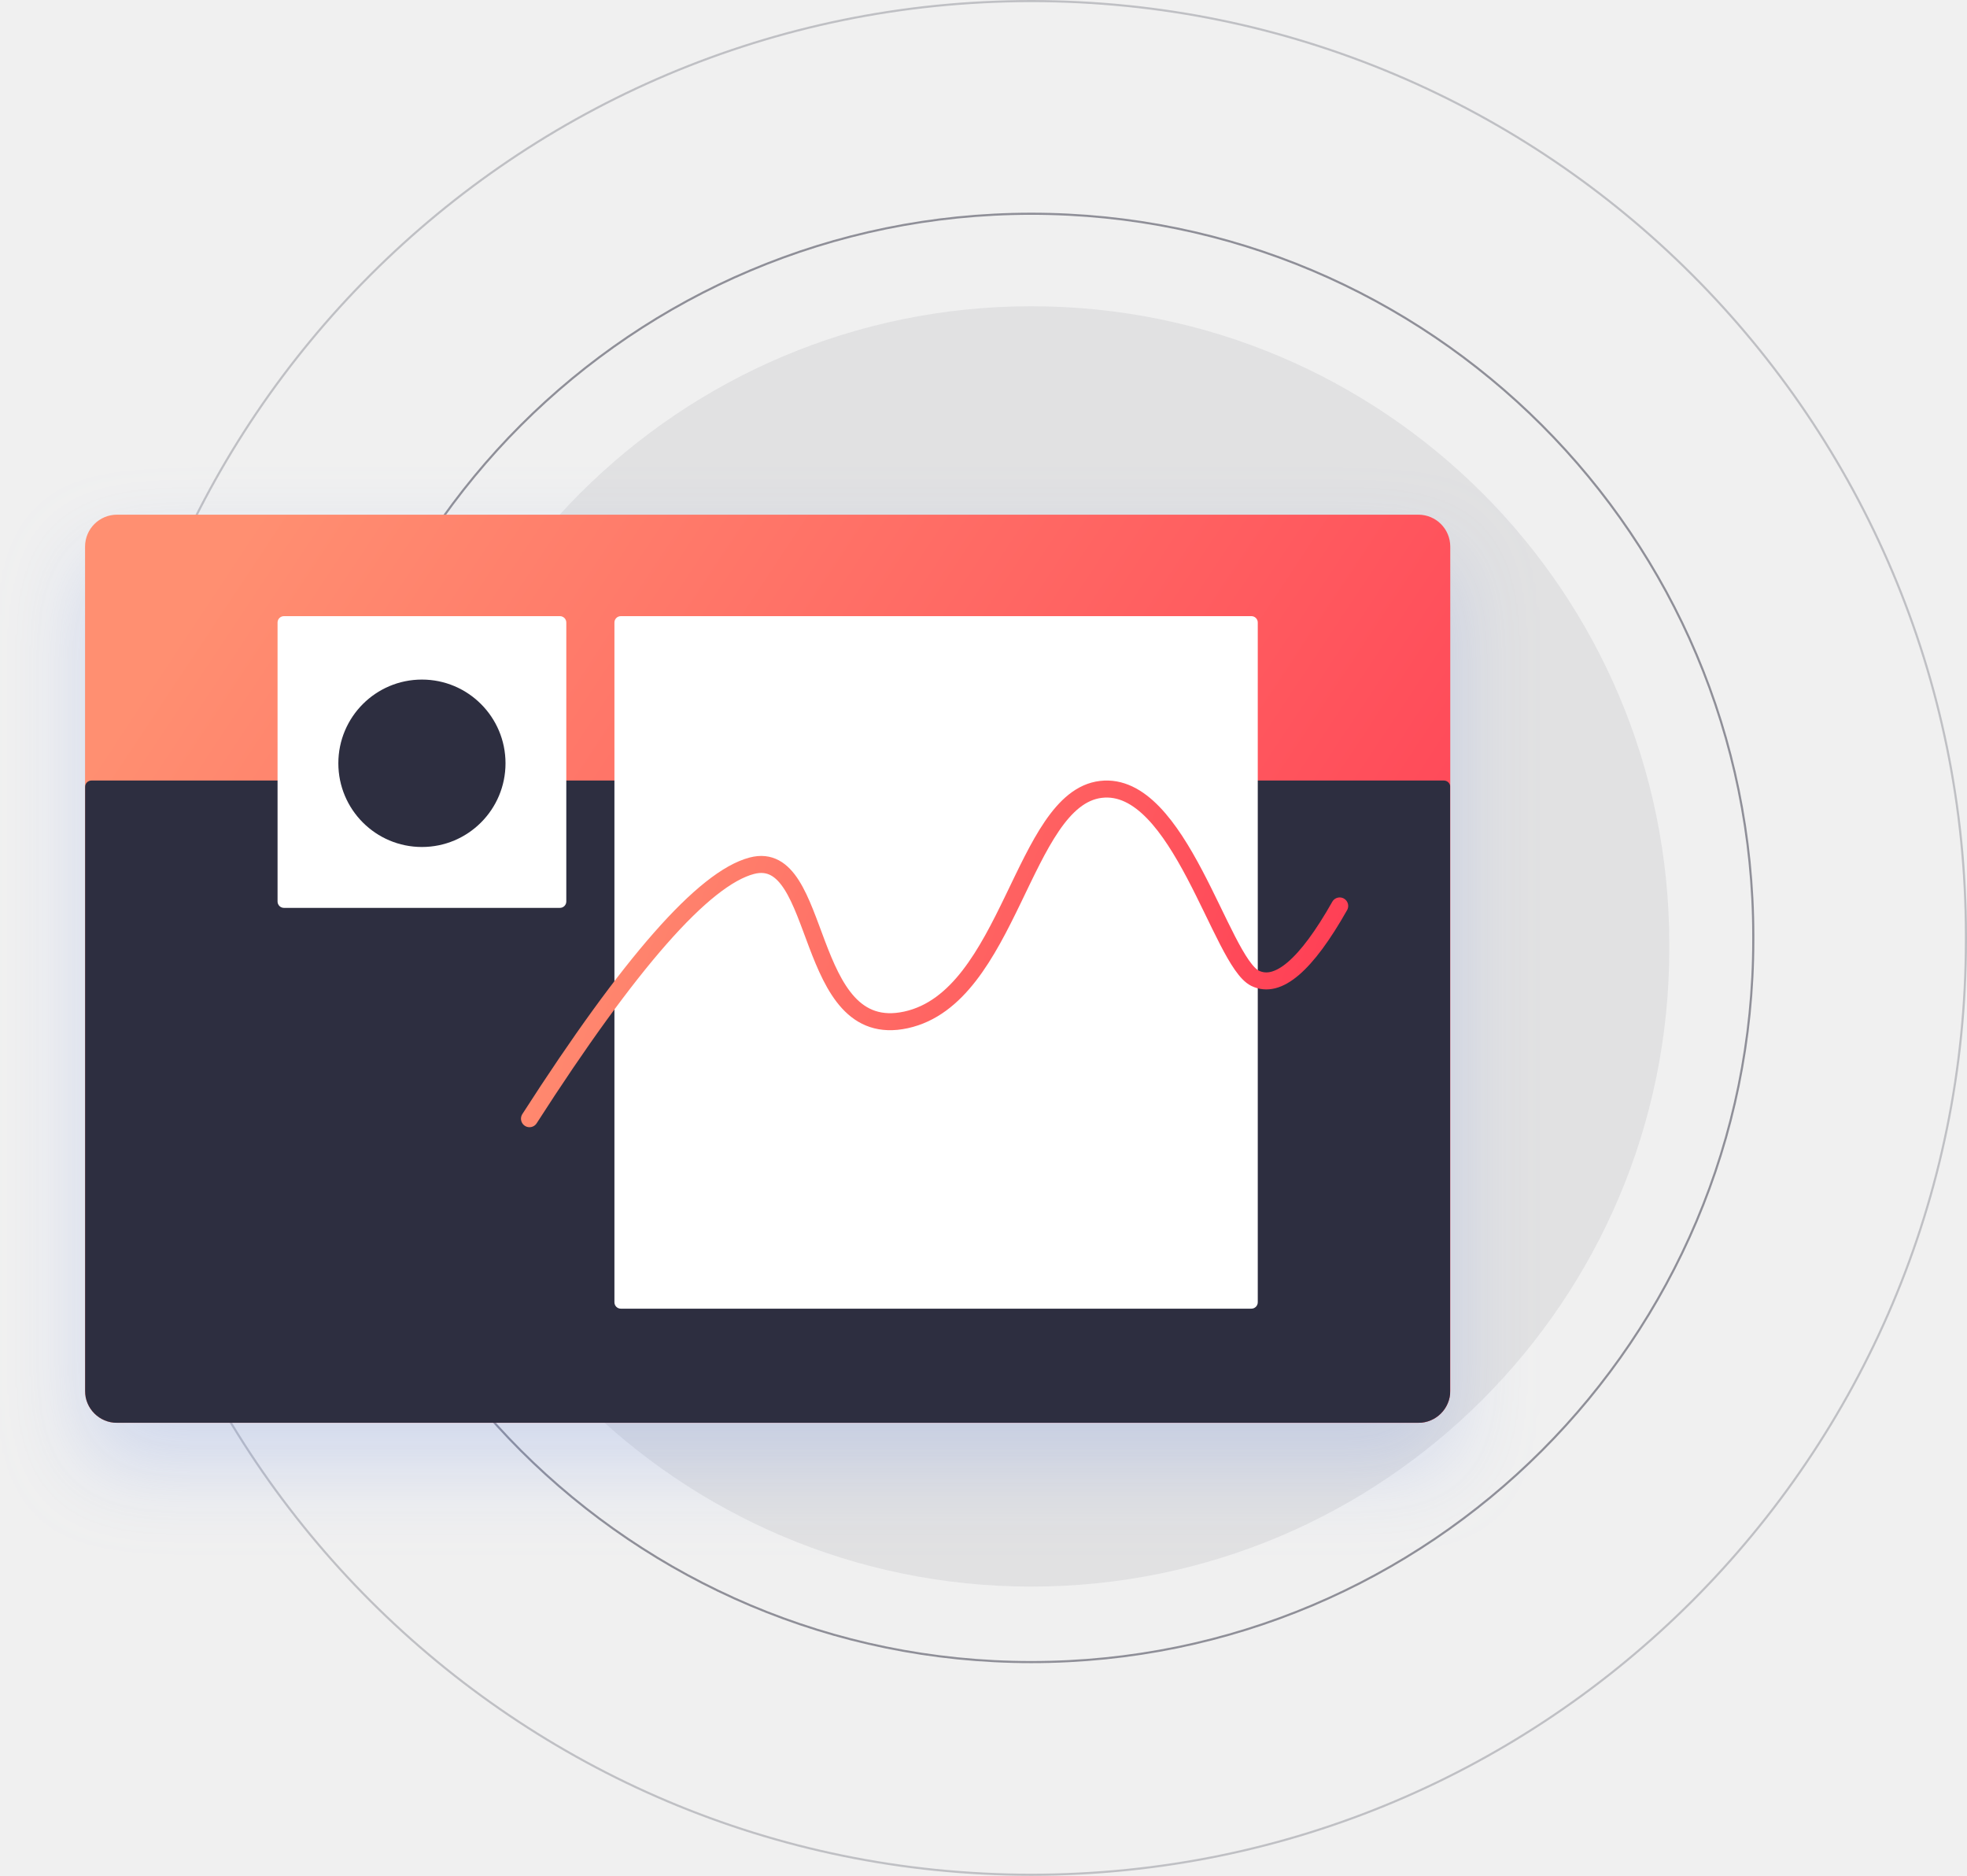
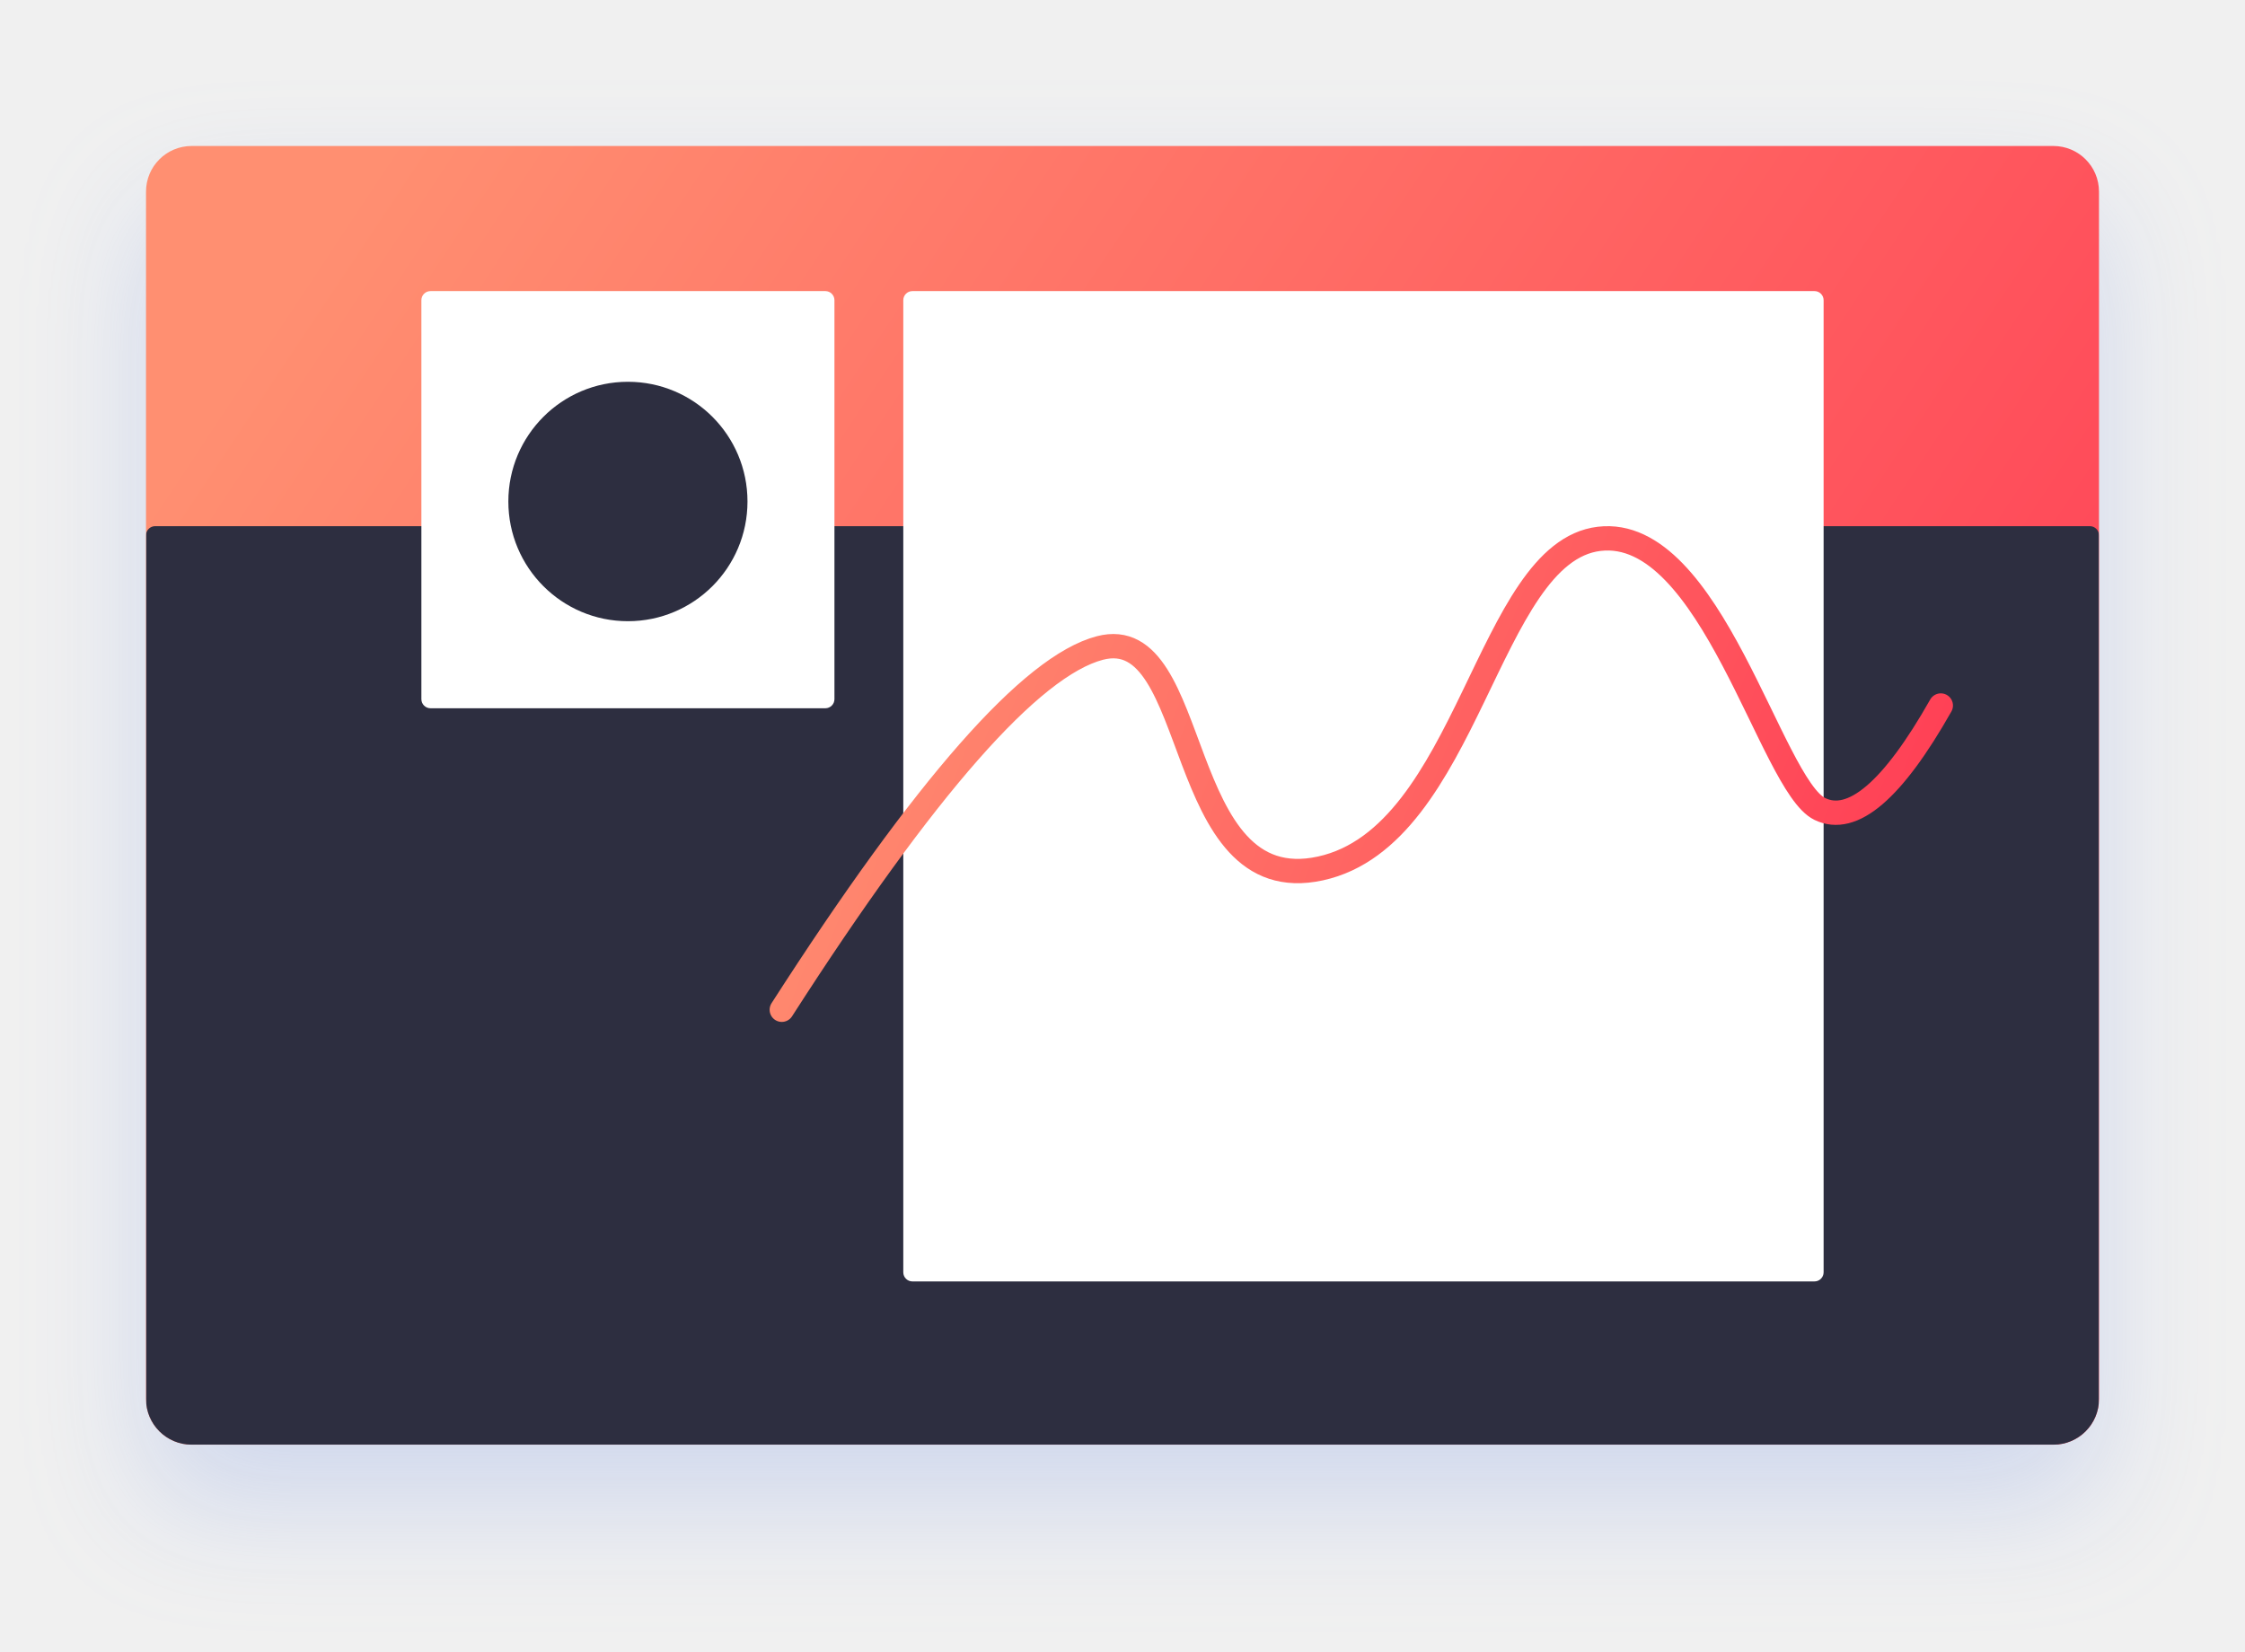
- <svg xmlns="http://www.w3.org/2000/svg" xmlns:xlink="http://www.w3.org/1999/xlink" width="925" height="882">
-   <defs>
-     <linearGradient x1="0%" y1="27.881%" x2="100%" y2="72.119%" id="c">
-       <stop stop-color="#FF8F71" offset="0%" />
-       <stop stop-color="#FF3E55" offset="100%" />
+ <svg xmlns="http://www.w3.org/2000/svg" xmlns:xlink="http://www.w3.org/1999/xlink" width="738" height="543" version="1.1" id="svg51">
+   <defs id="defs20">
+     <linearGradient x1="0" y1="145.979" x2="523.578" y2="377.599" id="c" gradientTransform="scale(1.226178,0.8155422)" gradientUnits="userSpaceOnUse">
+       <stop stop-color="#FF8F71" offset="0%" id="stop2" />
+       <stop stop-color="#FF3E55" offset="100%" id="stop4" />
    </linearGradient>
-     <linearGradient x1="0%" y1="41.725%" x2="100%" y2="58.275%" id="e">
-       <stop stop-color="#FF8F71" offset="0%" />
-       <stop stop-color="#FF3E55" offset="100%" />
+     <linearGradient x1="132.699" y1="298.178" x2="384.503" y2="339.851" id="e" gradientTransform="scale(1.54485,0.6473121)" gradientUnits="userSpaceOnUse">
+       <stop stop-color="#FF8F71" offset="0%" id="stop7" />
+       <stop stop-color="#FF3E55" offset="100%" id="stop9" />
    </linearGradient>
-     <filter x="-10.9%" y="-11.7%" width="121.8%" height="132.8%" filterUnits="objectBoundingBox" id="b">
-       <feOffset dy="20" in="SourceAlpha" result="shadowOffsetOuter1" />
-       <feGaussianBlur stdDeviation="20" in="shadowOffsetOuter1" result="shadowBlurOuter1" />
-       <feColorMatrix values="0 0 0 0 0.422 0 0 0 0 0.554 0 0 0 0 0.894 0 0 0 0.243 0" in="shadowBlurOuter1" />
+     <filter x="-0.075" y="-0.112" width="1.15" height="1.272" filterUnits="objectBoundingBox" id="b">
+       <feOffset dy="20" in="SourceAlpha" result="shadowOffsetOuter1" id="feOffset12" />
+       <feGaussianBlur stdDeviation="20" in="shadowOffsetOuter1" result="shadowBlurOuter1" id="feGaussianBlur14" />
+       <feColorMatrix values="0 0 0 0 0.422 0 0 0 0 0.554 0 0 0 0 0.894 0 0 0 0.243 0" in="shadowBlurOuter1" id="feColorMatrix16" />
    </filter>
    <rect id="a" x="0" y="0" width="642" height="427" rx="15" />
  </defs>
-   <g transform="translate(40)" fill="none" fill-rule="evenodd">
-     <rect fill="#2D2E40" opacity=".08" transform="matrix(1 0 0 -1 0 890)" x="145" y="144" width="600" height="602" rx="300" />
-     <rect stroke="#2D2E40" opacity=".5" transform="matrix(1 0 0 -1 0 882)" x="105.5" y="100.5" width="679" height="681" rx="339.5" />
-     <rect stroke="#2D2E40" opacity=".25" transform="matrix(1 0 0 -1 0 882)" x="5.5" y=".5" width="879" height="881" rx="439.5" />
-     <g transform="translate(0 242)">
-       <mask id="d" fill="#fff">
-         <use xlink:href="#a" />
+   <g transform="translate(48,-194)" fill="none" fill-rule="evenodd" id="g49">
+     <g transform="translate(0,242)" id="g45" style="display:inline">
+       <mask id="d" fill="#ffffff">
+         <use xlink:href="#a" id="use28" />
      </mask>
-       <g fill-rule="nonzero">
-         <use fill="#000" filter="url(#b)" xlink:href="#a" />
-         <use fill="url(#c)" xlink:href="#a" />
+       <g fill-rule="nonzero" id="g35" style="display:inline">
+         <use fill="#000000" filter="url(#b)" xlink:href="#a" id="use31" style="display:inline" />
+         <use fill="url(#c)" xlink:href="#a" id="use33" style="display:inline;fill:url(#c)" />
      </g>
-       <path d="M3 125h636a3 3 0 013 3v296a3 3 0 01-3 3H3a3 3 0 01-3-3V128a3 3 0 013-3z" fill="#2D2E40" fill-rule="nonzero" mask="url(#d)" />
-       <rect fill="#FFF" fill-rule="nonzero" mask="url(#d)" x="90.523" y="47.709" width="135.785" height="137.165" rx="3" />
-       <ellipse fill="#2D2E40" mask="url(#d)" cx="158.416" cy="116.888" rx="39.306" ry="39.36" />
-       <rect fill="#FFF" fill-rule="nonzero" mask="url(#d)" x="248.939" y="47.709" width="302.538" height="325.617" rx="3" />
+       <path d="m 3,125 h 636 a 3,3 0 0 1 3,3 v 296 a 3,3 0 0 1 -3,3 H 3 A 3,3 0 0 1 0,424 V 128 a 3,3 0 0 1 3,-3 z" fill="#2d2e40" fill-rule="nonzero" mask="url(#d)" id="path37" style="display:inline" />
+       <rect fill="#ffffff" fill-rule="nonzero" mask="url(#d)" x="90.523" y="47.709" width="135.785" height="137.165" rx="3" id="rect39" style="display:inline" />
+       <ellipse fill="#2d2e40" mask="url(#d)" cx="158.416" cy="116.888" rx="39.306" ry="39.36" id="ellipse41" style="display:inline" />
+       <rect fill="#ffffff" fill-rule="nonzero" mask="url(#d)" x="248.939" y="47.709" width="302.538" height="325.617" rx="3" id="rect43" style="display:inline" />
    </g>
-     <path d="M209 284c47.125-73.367 81.977-113.013 104.557-118.938 33.87-8.886 23.765 83.14 72.535 72.473 48.77-10.666 54.716-103.974 91.603-108.37 36.887-4.397 56.402 80.946 72.515 88.81 10.742 5.241 24.005-6.094 39.79-34.007" stroke="url(#e)" stroke-width="8" stroke-linecap="round" transform="translate(0 242)" />
+     <path d="m 209,284 c 47.125,-73.367 81.977,-113.013 104.557,-118.938 33.87,-8.886 23.765,83.14 72.535,72.473 48.77,-10.666 54.716,-103.974 91.603,-108.37 36.887,-4.397 56.402,80.946 72.515,88.81 10.742,5.241 24.005,-6.094 39.79,-34.007" stroke="url(#e)" stroke-width="8" stroke-linecap="round" transform="translate(0,242)" id="path47" style="display:inline;stroke:url(#e)" />
  </g>
</svg>
